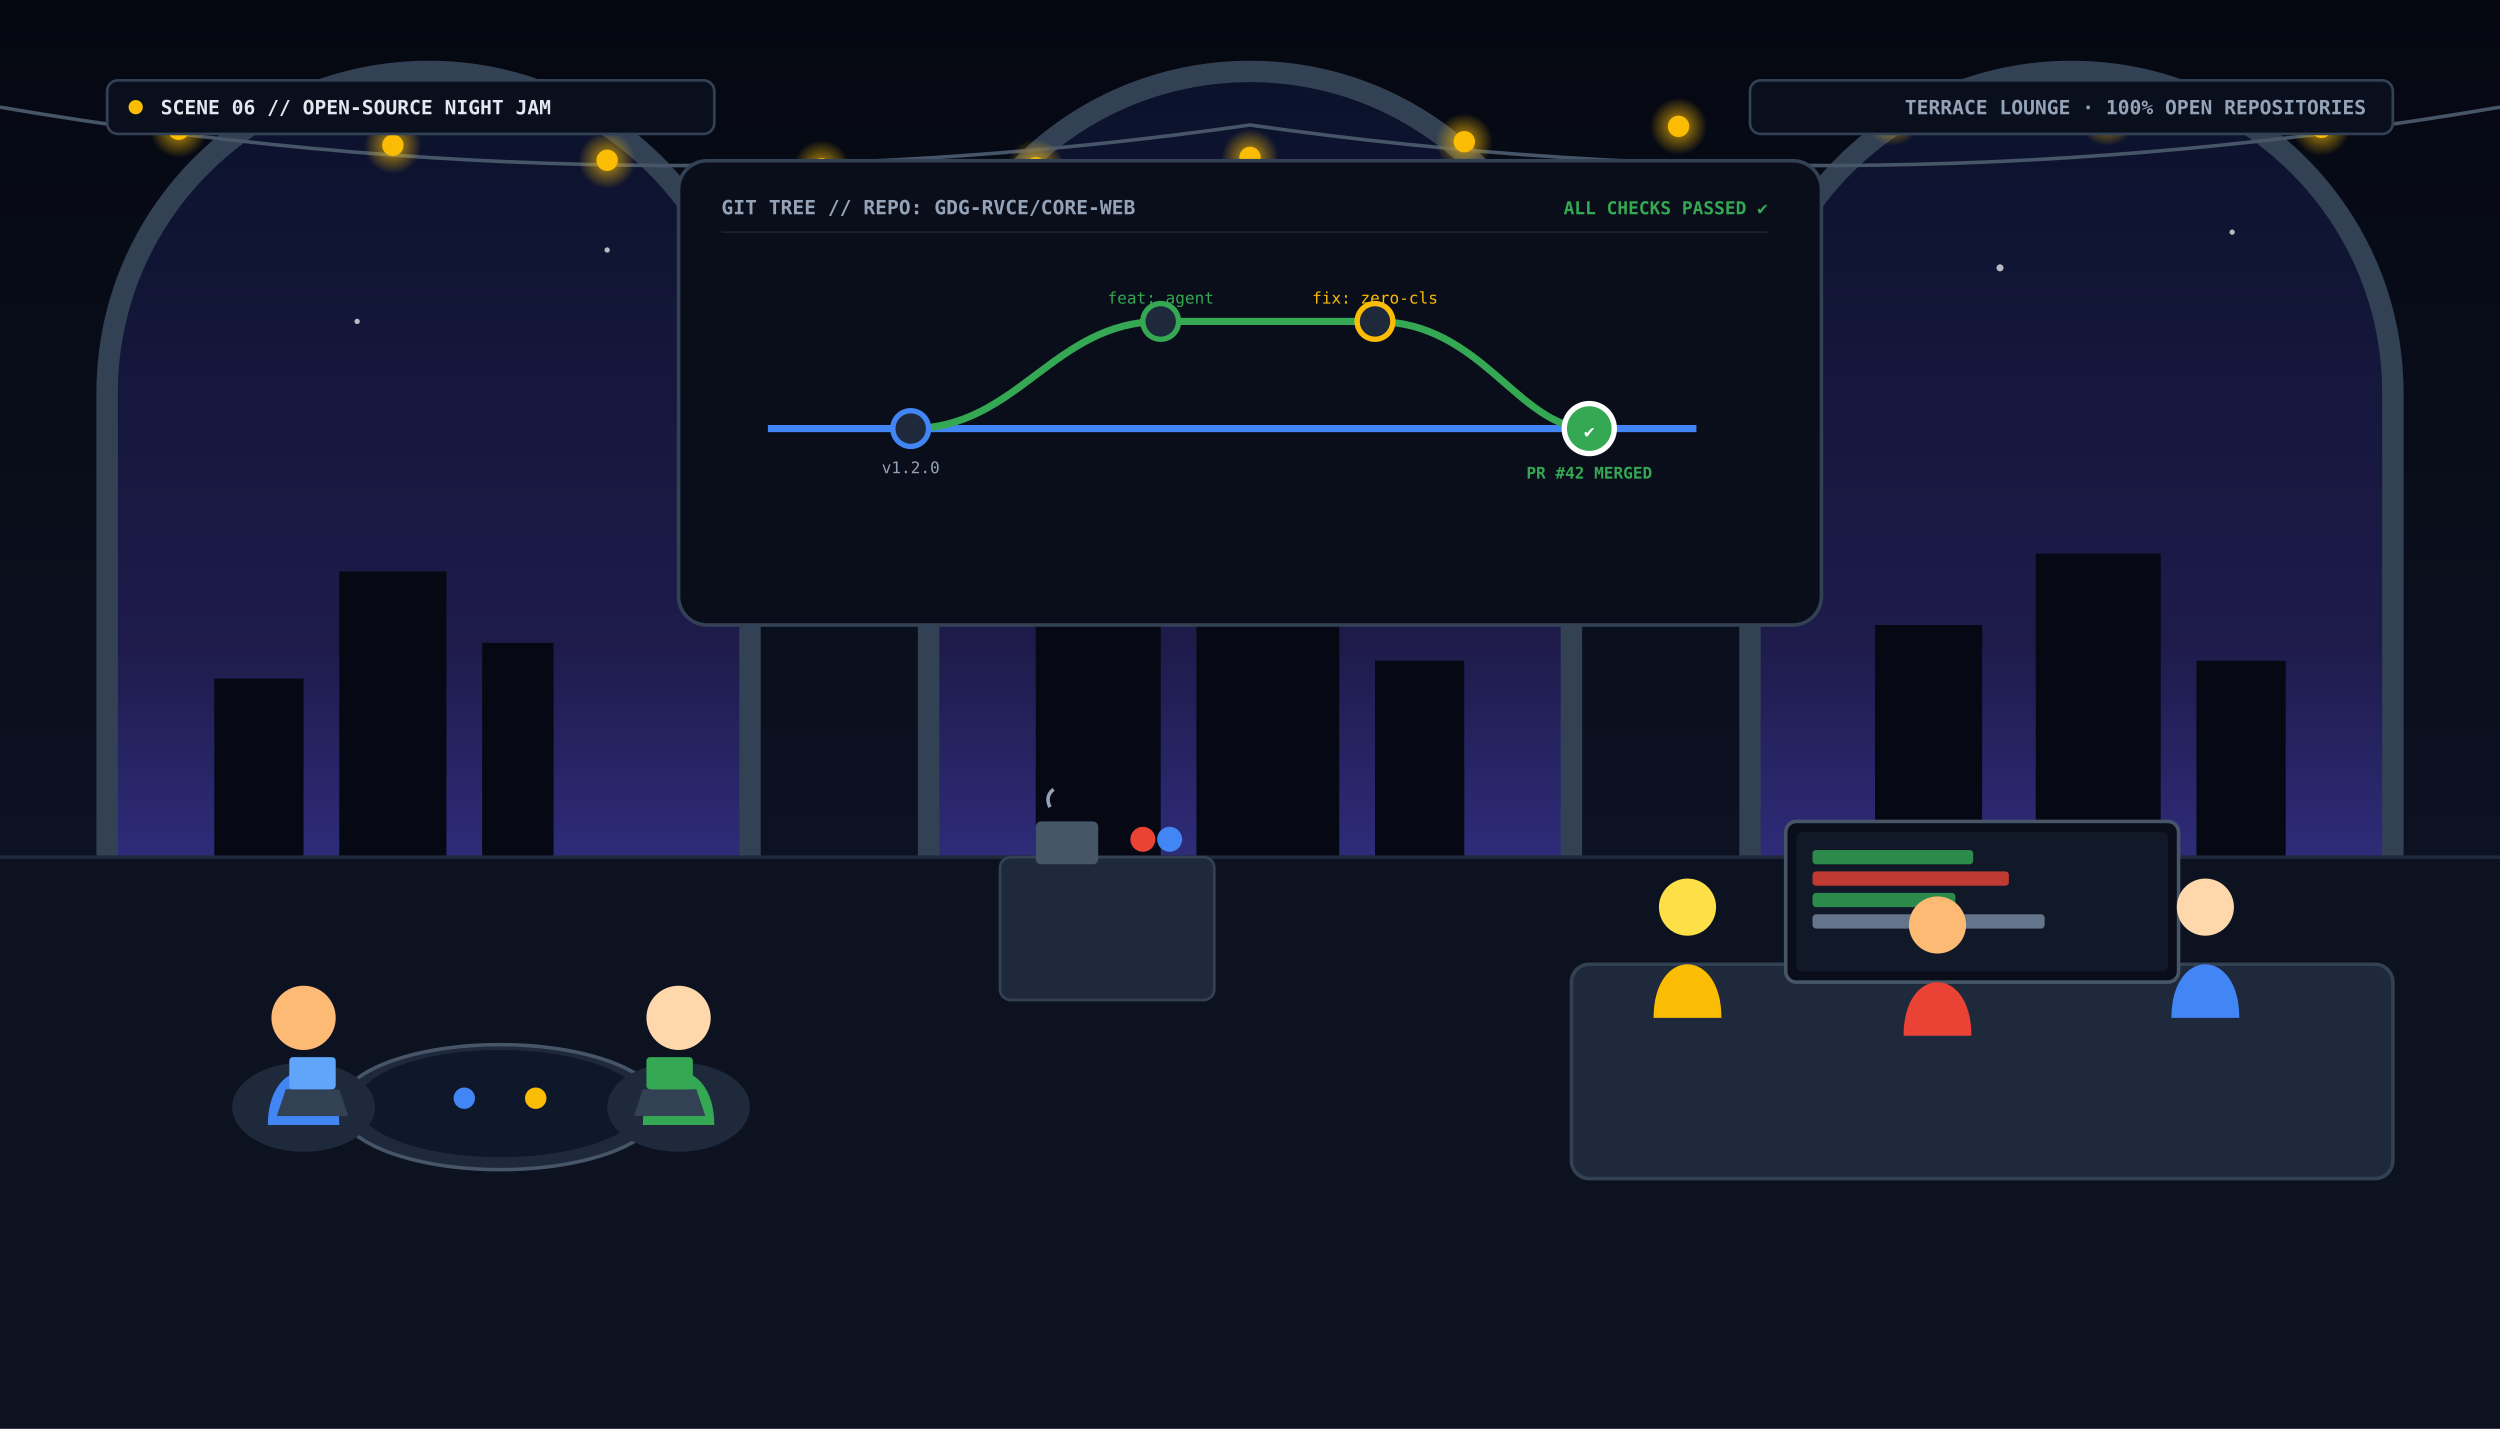
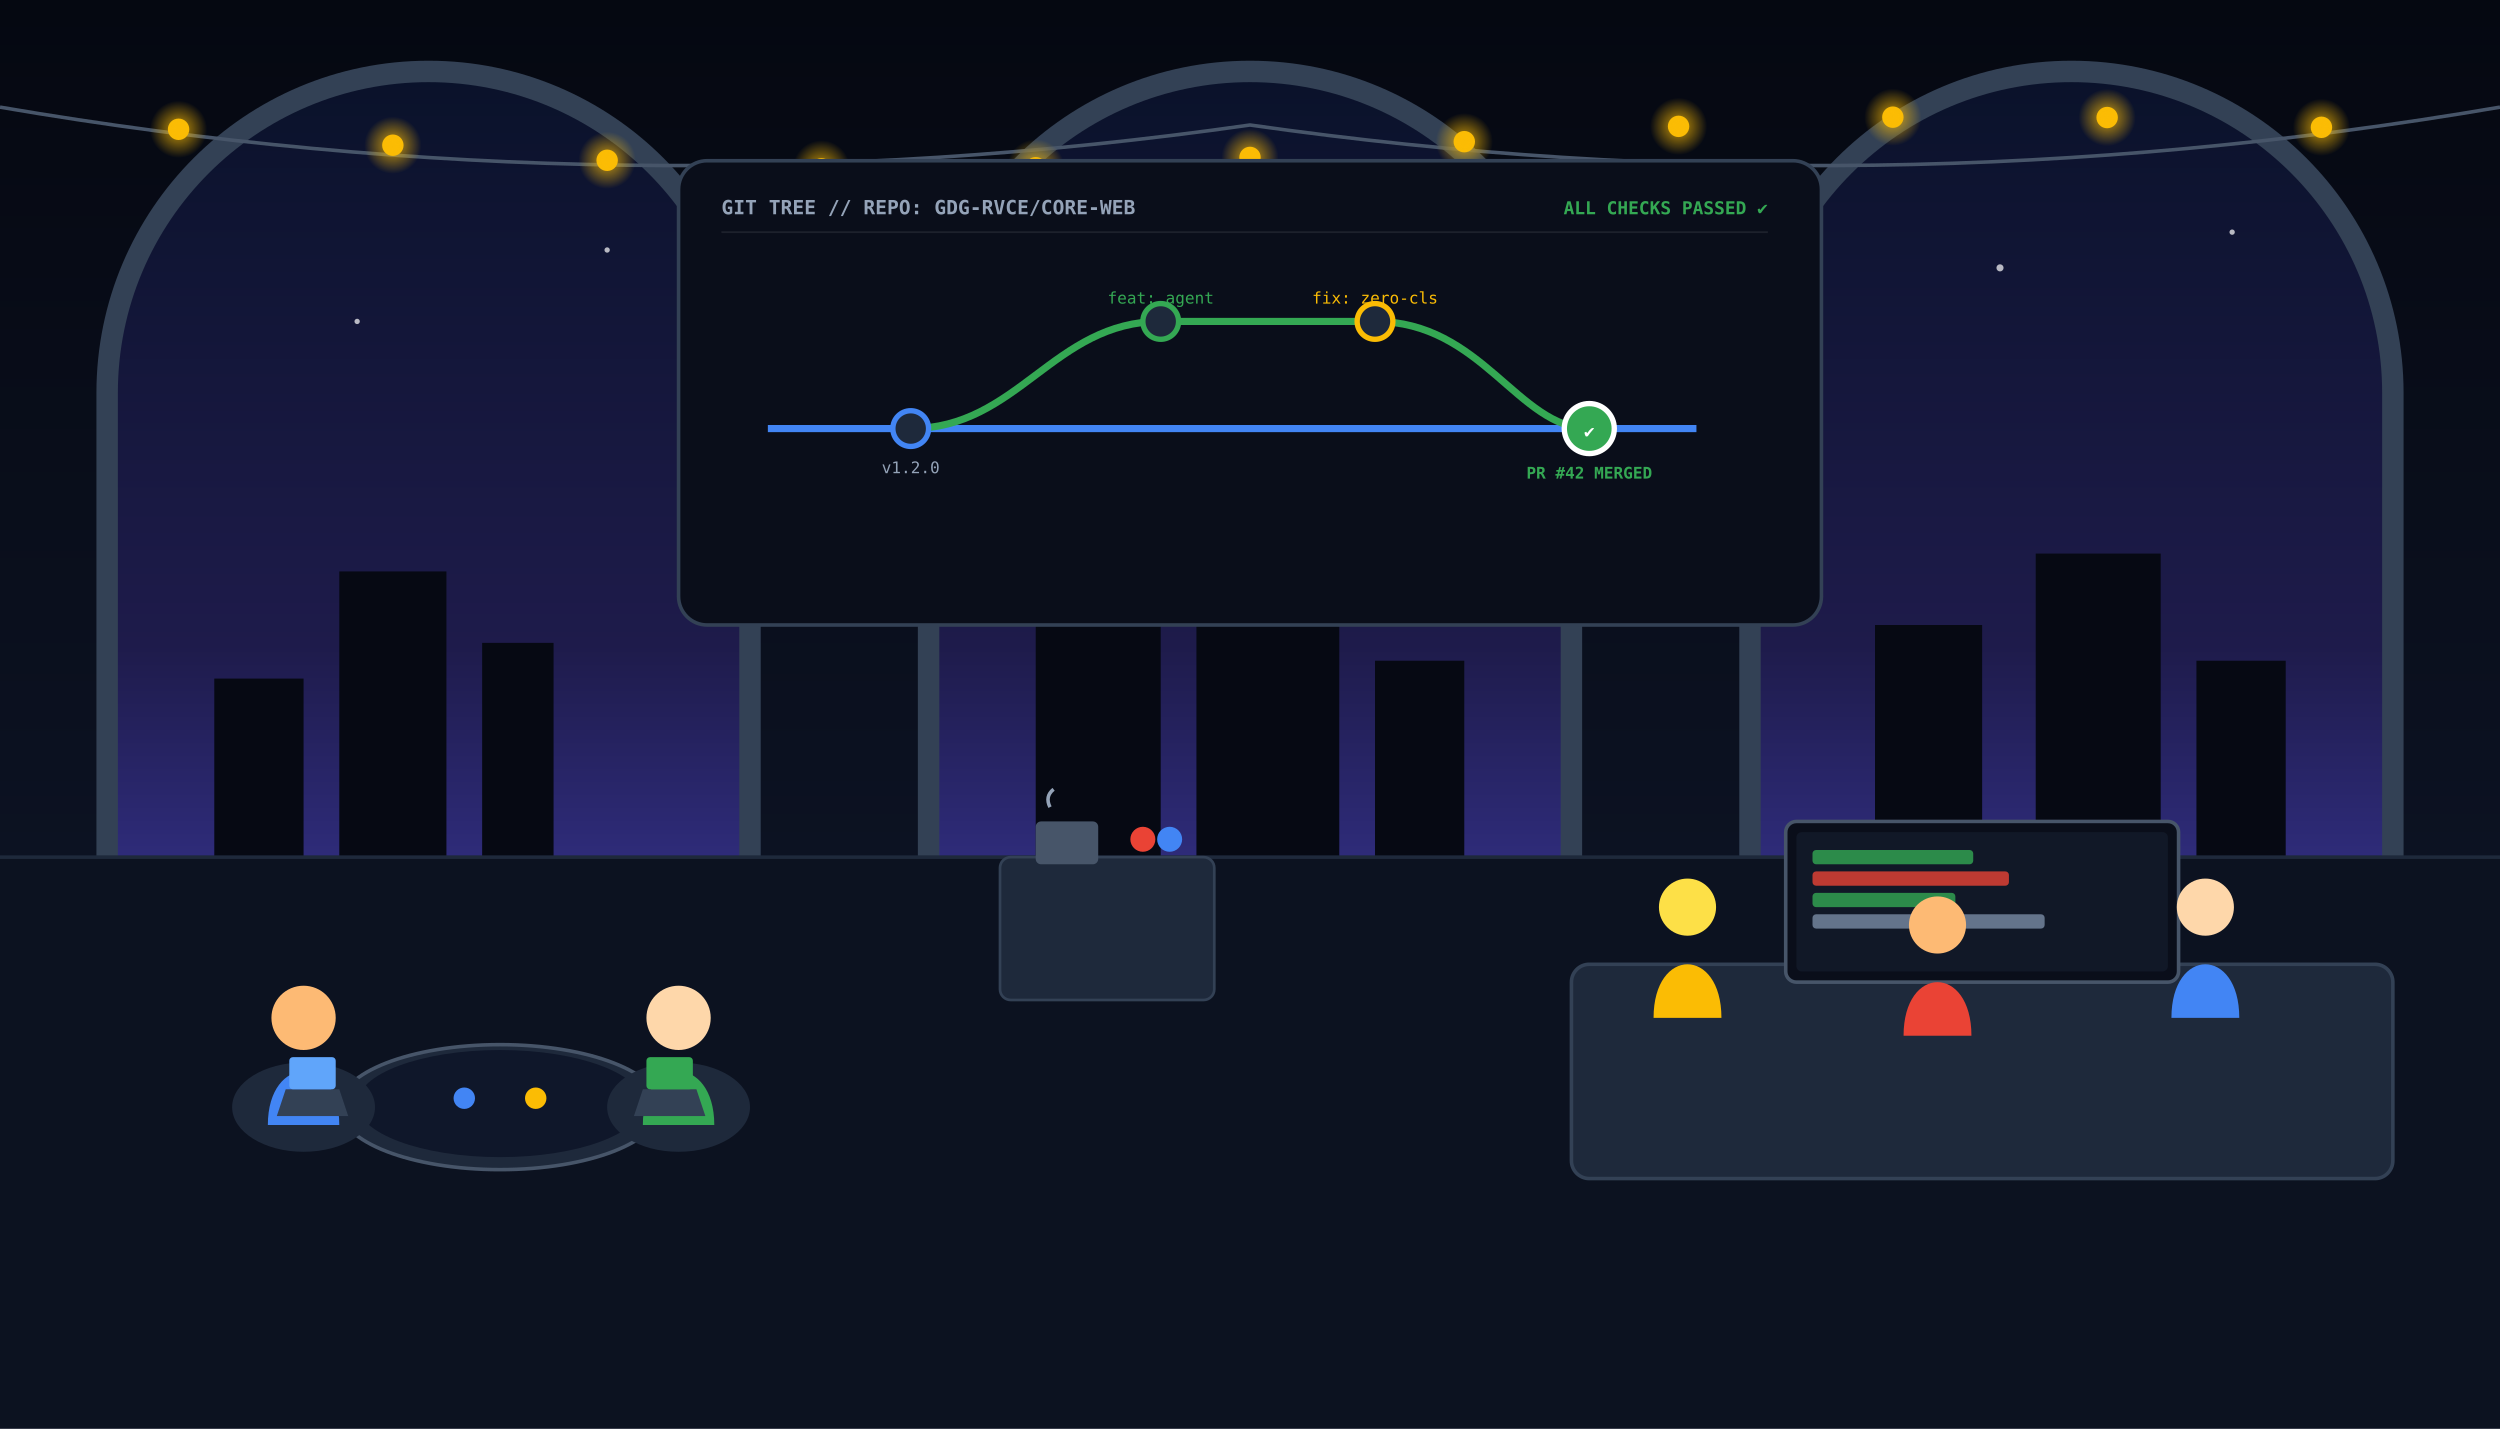
<svg xmlns="http://www.w3.org/2000/svg" viewBox="0 0 1400 800" fill="none">
  <defs>
    <linearGradient id="terraceNight" x1="0" y1="0" x2="0" y2="1">
      <stop offset="0%" stop-color="#050811" />
      <stop offset="60%" stop-color="#0C1222" />
      <stop offset="100%" stop-color="#141B30" />
    </linearGradient>
    <linearGradient id="skyCity" x1="0" y1="0" x2="0" y2="1">
      <stop offset="0%" stop-color="#0A122A" />
      <stop offset="70%" stop-color="#1E1B4B" />
      <stop offset="100%" stop-color="#312E81" />
    </linearGradient>
    <radialGradient id="fairyGlow" cx="0.5" cy="0.5" r="0.5">
      <stop offset="0%" stop-color="#FBBC04" stop-opacity="0.8" />
      <stop offset="100%" stop-color="#FBBC04" stop-opacity="0" />
    </radialGradient>
  </defs>
  <rect width="1400" height="800" fill="url(#terraceNight)" />
  <g>
    <path d="M 60 500 V 220 A 180 180 0 0 1 420 220 V 500 Z" fill="url(#skyCity)" />
    <path d="M 520 500 V 220 A 180 180 0 0 1 880 220 V 500 Z" fill="url(#skyCity)" />
    <path d="M 980 500 V 220 A 180 180 0 0 1 1340 220 V 500 Z" fill="url(#skyCity)" />
    <g fill="#060913">
      <rect x="120" y="380" width="50" height="120" />
      <rect x="190" y="320" width="60" height="180" />
      <rect x="270" y="360" width="40" height="140" />
      <rect x="580" y="340" width="70" height="160" />
      <rect x="670" y="290" width="80" height="210" />
      <polygon points="710,240 670,290 750,290" fill="#060913" />
      <rect x="770" y="370" width="50" height="130" />
      <rect x="1050" y="350" width="60" height="150" />
      <rect x="1140" y="310" width="70" height="190" />
      <rect x="1230" y="370" width="50" height="130" />
    </g>
    <g fill="#FFFFFF" opacity="0.7">
      <circle cx="200" cy="180" r="1.5" />
      <circle cx="340" cy="140" r="1.5" />
      <circle cx="700" cy="120" r="2" />
      <circle cx="820" cy="160" r="1.5" />
      <circle cx="1120" cy="150" r="2" />
      <circle cx="1250" cy="130" r="1.5" />
    </g>
    <path d="M740 140 A 16 16 0 1 0 760 168 A 14 14 0 1 1 740 140 Z" fill="#FBBC04" />
    <path d="M 60 500 V 220 A 180 180 0 0 1 420 220 V 500" stroke="#334155" stroke-width="12" fill="none" />
    <path d="M 520 500 V 220 A 180 180 0 0 1 880 220 V 500" stroke="#334155" stroke-width="12" fill="none" />
    <path d="M 980 500 V 220 A 180 180 0 0 1 1340 220 V 500" stroke="#334155" stroke-width="12" fill="none" />
  </g>
  <path d="M 0 60 Q 350 120 700 70 Q 1050 120 1400 60" stroke="#475569" stroke-width="2" fill="none" />
  <circle cx="100" cy="72.405" r="6" fill="#FBBC04" />
  <circle cx="100" cy="72.405" r="16" fill="url(#fairyGlow)" />
  <circle cx="220" cy="81.326" r="6" fill="#FBBC04" />
  <circle cx="220" cy="81.326" r="16" fill="url(#fairyGlow)" />
  <circle cx="340" cy="89.755" r="6" fill="#FBBC04" />
  <circle cx="340" cy="89.755" r="16" fill="url(#fairyGlow)" />
  <circle cx="460" cy="94.558" r="6" fill="#FBBC04" />
  <circle cx="460" cy="94.558" r="16" fill="url(#fairyGlow)" />
  <circle cx="580" cy="93.951" r="6" fill="#FBBC04" />
  <circle cx="580" cy="93.951" r="16" fill="url(#fairyGlow)" />
  <circle cx="700" cy="88.16" r="6" fill="#FBBC04" />
  <circle cx="700" cy="88.16" r="16" fill="url(#fairyGlow)" />
  <circle cx="820" cy="79.335" r="6" fill="#FBBC04" />
  <circle cx="820" cy="79.335" r="16" fill="url(#fairyGlow)" />
  <circle cx="940" cy="70.758" r="6" fill="#FBBC04" />
  <circle cx="940" cy="70.758" r="16" fill="url(#fairyGlow)" />
  <circle cx="1060" cy="65.616" r="6" fill="#FBBC04" />
  <circle cx="1060" cy="65.616" r="16" fill="url(#fairyGlow)" />
  <circle cx="1180" cy="65.819" r="6" fill="#FBBC04" />
  <circle cx="1180" cy="65.819" r="16" fill="url(#fairyGlow)" />
  <circle cx="1300" cy="71.292" r="6" fill="#FBBC04" />
  <circle cx="1300" cy="71.292" r="16" fill="url(#fairyGlow)" />
  <g transform="translate(380, 90)">
    <rect x="0" y="0" width="640" height="260" rx="16" fill="#0A0E1A" stroke="#334155" stroke-width="2" />
    <text x="24" y="30" font-family="monospace" font-size="11" font-weight="bold" fill="#94A3B8">GIT TREE // REPO: GDG-RVCE/CORE-WEB</text>
    <text x="610" y="30" font-family="monospace" font-size="10" font-weight="bold" fill="#34A853" text-anchor="end">ALL CHECKS PASSED ✔</text>
    <line x1="24" y1="40" x2="610" y2="40" stroke="rgba(255,255,255,0.08)" stroke-width="1" />
    <g transform="translate(50, 70)">
      <line x1="0" y1="80" x2="520" y2="80" stroke="#4285F4" stroke-width="4" />
      <path d="M 80 80 C 140 80, 160 20, 220 20 L 340 20 C 400 20, 420 80, 460 80" stroke="#34A853" stroke-width="4" fill="none" />
      <circle cx="80" cy="80" r="10" fill="#1E293B" stroke="#4285F4" stroke-width="3" />
      <text x="80" y="105" font-family="monospace" font-size="9" fill="#94A3B8" text-anchor="middle">v1.2.0</text>
      <circle cx="220" cy="20" r="10" fill="#1E293B" stroke="#34A853" stroke-width="3" />
      <text x="220" y="10" font-family="monospace" font-size="9" fill="#34A853" text-anchor="middle">feat: agent</text>
      <circle cx="340" cy="20" r="10" fill="#1E293B" stroke="#FBBC04" stroke-width="3" />
      <text x="340" y="10" font-family="monospace" font-size="9" fill="#FBBC04" text-anchor="middle">fix: zero-cls</text>
      <circle cx="460" cy="80" r="14" fill="#34A853" stroke="#FFFFFF" stroke-width="3" />
      <text x="460" y="85" font-family="monospace" font-size="10" font-weight="bold" fill="#FFFFFF" text-anchor="middle">✔</text>
      <text x="460" y="108" font-family="monospace" font-size="9" font-weight="bold" fill="#34A853" text-anchor="middle">PR #42 MERGED</text>
    </g>
  </g>
  <rect x="0" y="480" width="1400" height="320" fill="#0C1220" />
  <line x1="0" y1="480" x2="1400" y2="480" stroke="#1E293B" stroke-width="2" />
  <g transform="translate(140, 480)">
    <ellipse cx="140" cy="140" rx="90" ry="35" fill="#1E293B" stroke="#475569" stroke-width="2" />
    <ellipse cx="140" cy="138" rx="80" ry="30" fill="#0F172A" />
    <circle cx="120" cy="135" r="6" fill="#4285F4" />
    <circle cx="160" cy="135" r="6" fill="#FBBC04" />
    <g transform="translate(0, 70)">
      <ellipse cx="30" cy="70" rx="40" ry="25" fill="#1E293B" />
      <circle cx="30" cy="20" r="18" fill="#FDBA74" />
      <path d="M10 80C10 40 50 40 50 80Z" fill="#4285F4" />
      <polygon points="20,60 50,60 55,75 15,75" fill="#334155" />
      <rect x="22" y="42" width="26" height="18" rx="2" fill="#60A5FA" />
    </g>
    <g transform="translate(210, 70)">
      <ellipse cx="30" cy="70" rx="40" ry="25" fill="#1E293B" />
      <circle cx="30" cy="20" r="18" fill="#FED7AA" />
      <path d="M10 80C10 40 50 40 50 80Z" fill="#34A853" />
      <polygon points="10,60 40,60 45,75 5,75" fill="#334155" />
      <rect x="12" y="42" width="26" height="18" rx="2" fill="#34A853" />
    </g>
  </g>
  <g transform="translate(820, 460)">
    <rect x="60" y="80" width="460" height="120" rx="10" fill="#1E293B" stroke="#334155" stroke-width="2" />
    <rect x="180" y="0" width="220" height="90" rx="6" fill="#0A0E1A" stroke="#475569" stroke-width="2" />
    <rect x="186" y="6" width="208" height="78" rx="3" fill="#111827" />
    <rect x="195" y="16" width="90" height="8" rx="2" fill="#34A853" fill-opacity="0.8" />
    <rect x="195" y="28" width="110" height="8" rx="2" fill="#EA4335" fill-opacity="0.8" />
    <rect x="195" y="40" width="80" height="8" rx="2" fill="#34A853" fill-opacity="0.8" />
    <rect x="195" y="52" width="130" height="8" rx="2" fill="#64748B" />
    <g transform="translate(100, 30)">
      <circle cx="25" cy="18" r="16" fill="#FDE047" />
      <path d="M6 80C6 40 44 40 44 80Z" fill="#FBBC04" />
    </g>
    <g transform="translate(240, 40)">
      <circle cx="25" cy="18" r="16" fill="#FDBA74" />
      <path d="M6 80C6 40 44 40 44 80Z" fill="#EA4335" />
    </g>
    <g transform="translate(390, 30)">
      <circle cx="25" cy="18" r="16" fill="#FED7AA" />
      <path d="M6 80C6 40 44 40 44 80Z" fill="#4285F4" />
    </g>
  </g>
  <g transform="translate(560, 460)">
    <rect x="0" y="20" width="120" height="80" rx="6" fill="#1E293B" stroke="#334155" stroke-width="1.5" />
    <rect x="20" y="0" width="35" height="24" rx="3" fill="#475569" />
    <path d="M28 -8Q25 -14 30 -18" stroke="#94A3B8" stroke-width="2" fill="none" />
    <circle cx="80" cy="10" r="7" fill="#EA4335" />
    <circle cx="95" cy="10" r="7" fill="#4285F4" />
  </g>
-   <g transform="translate(60, 45)">
-     <rect x="0" y="0" width="340" height="30" rx="6" fill="#0A0F1D" stroke="#334155" stroke-width="1.5" />
-     <circle cx="16" cy="15" r="4" fill="#FBBC04" />
-     <text x="30" y="19" font-family="monospace" font-size="11" font-weight="bold" fill="#E2E8F0">SCENE 06 // OPEN-SOURCE NIGHT JAM</text>
-   </g>
-   <g transform="translate(980, 45)">
-     <rect x="0" y="0" width="360" height="30" rx="6" fill="#0A0F1D" stroke="#334155" stroke-width="1.5" />
-     <text x="345" y="19" font-family="monospace" font-size="11" font-weight="bold" fill="#94A3B8" text-anchor="end">TERRACE LOUNGE · 100% OPEN REPOSITORIES</text>
-   </g>
</svg>
